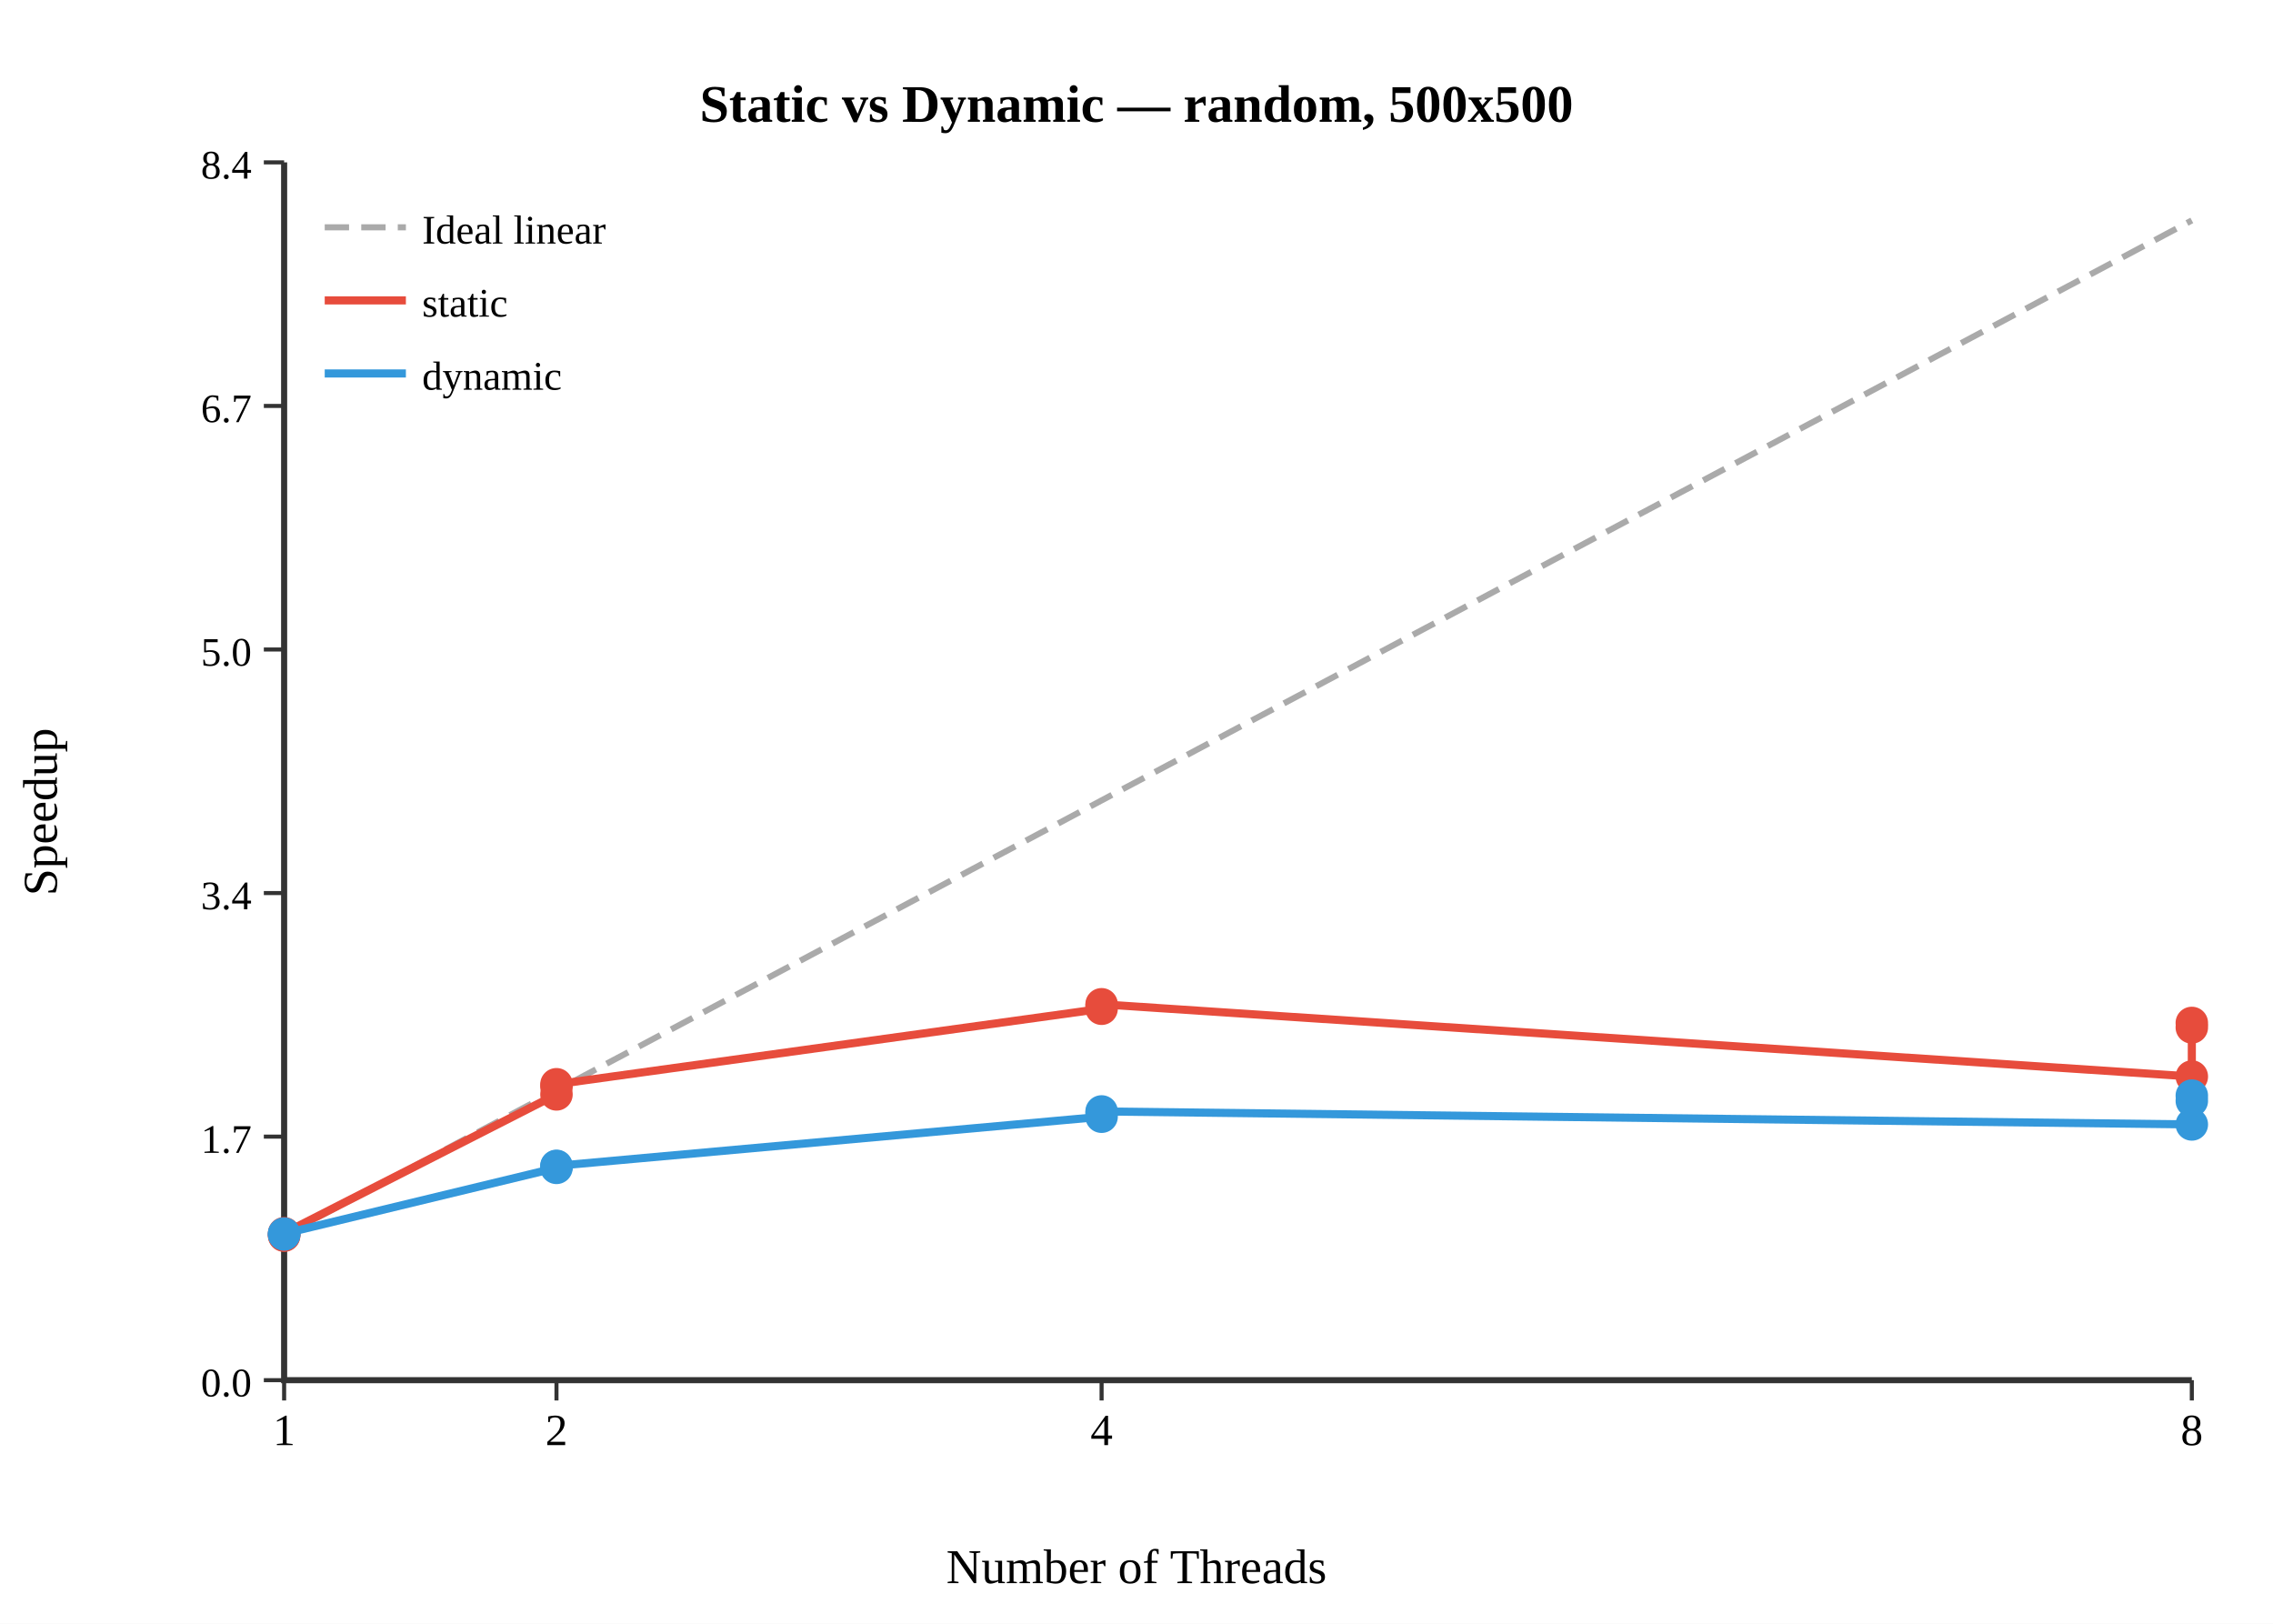
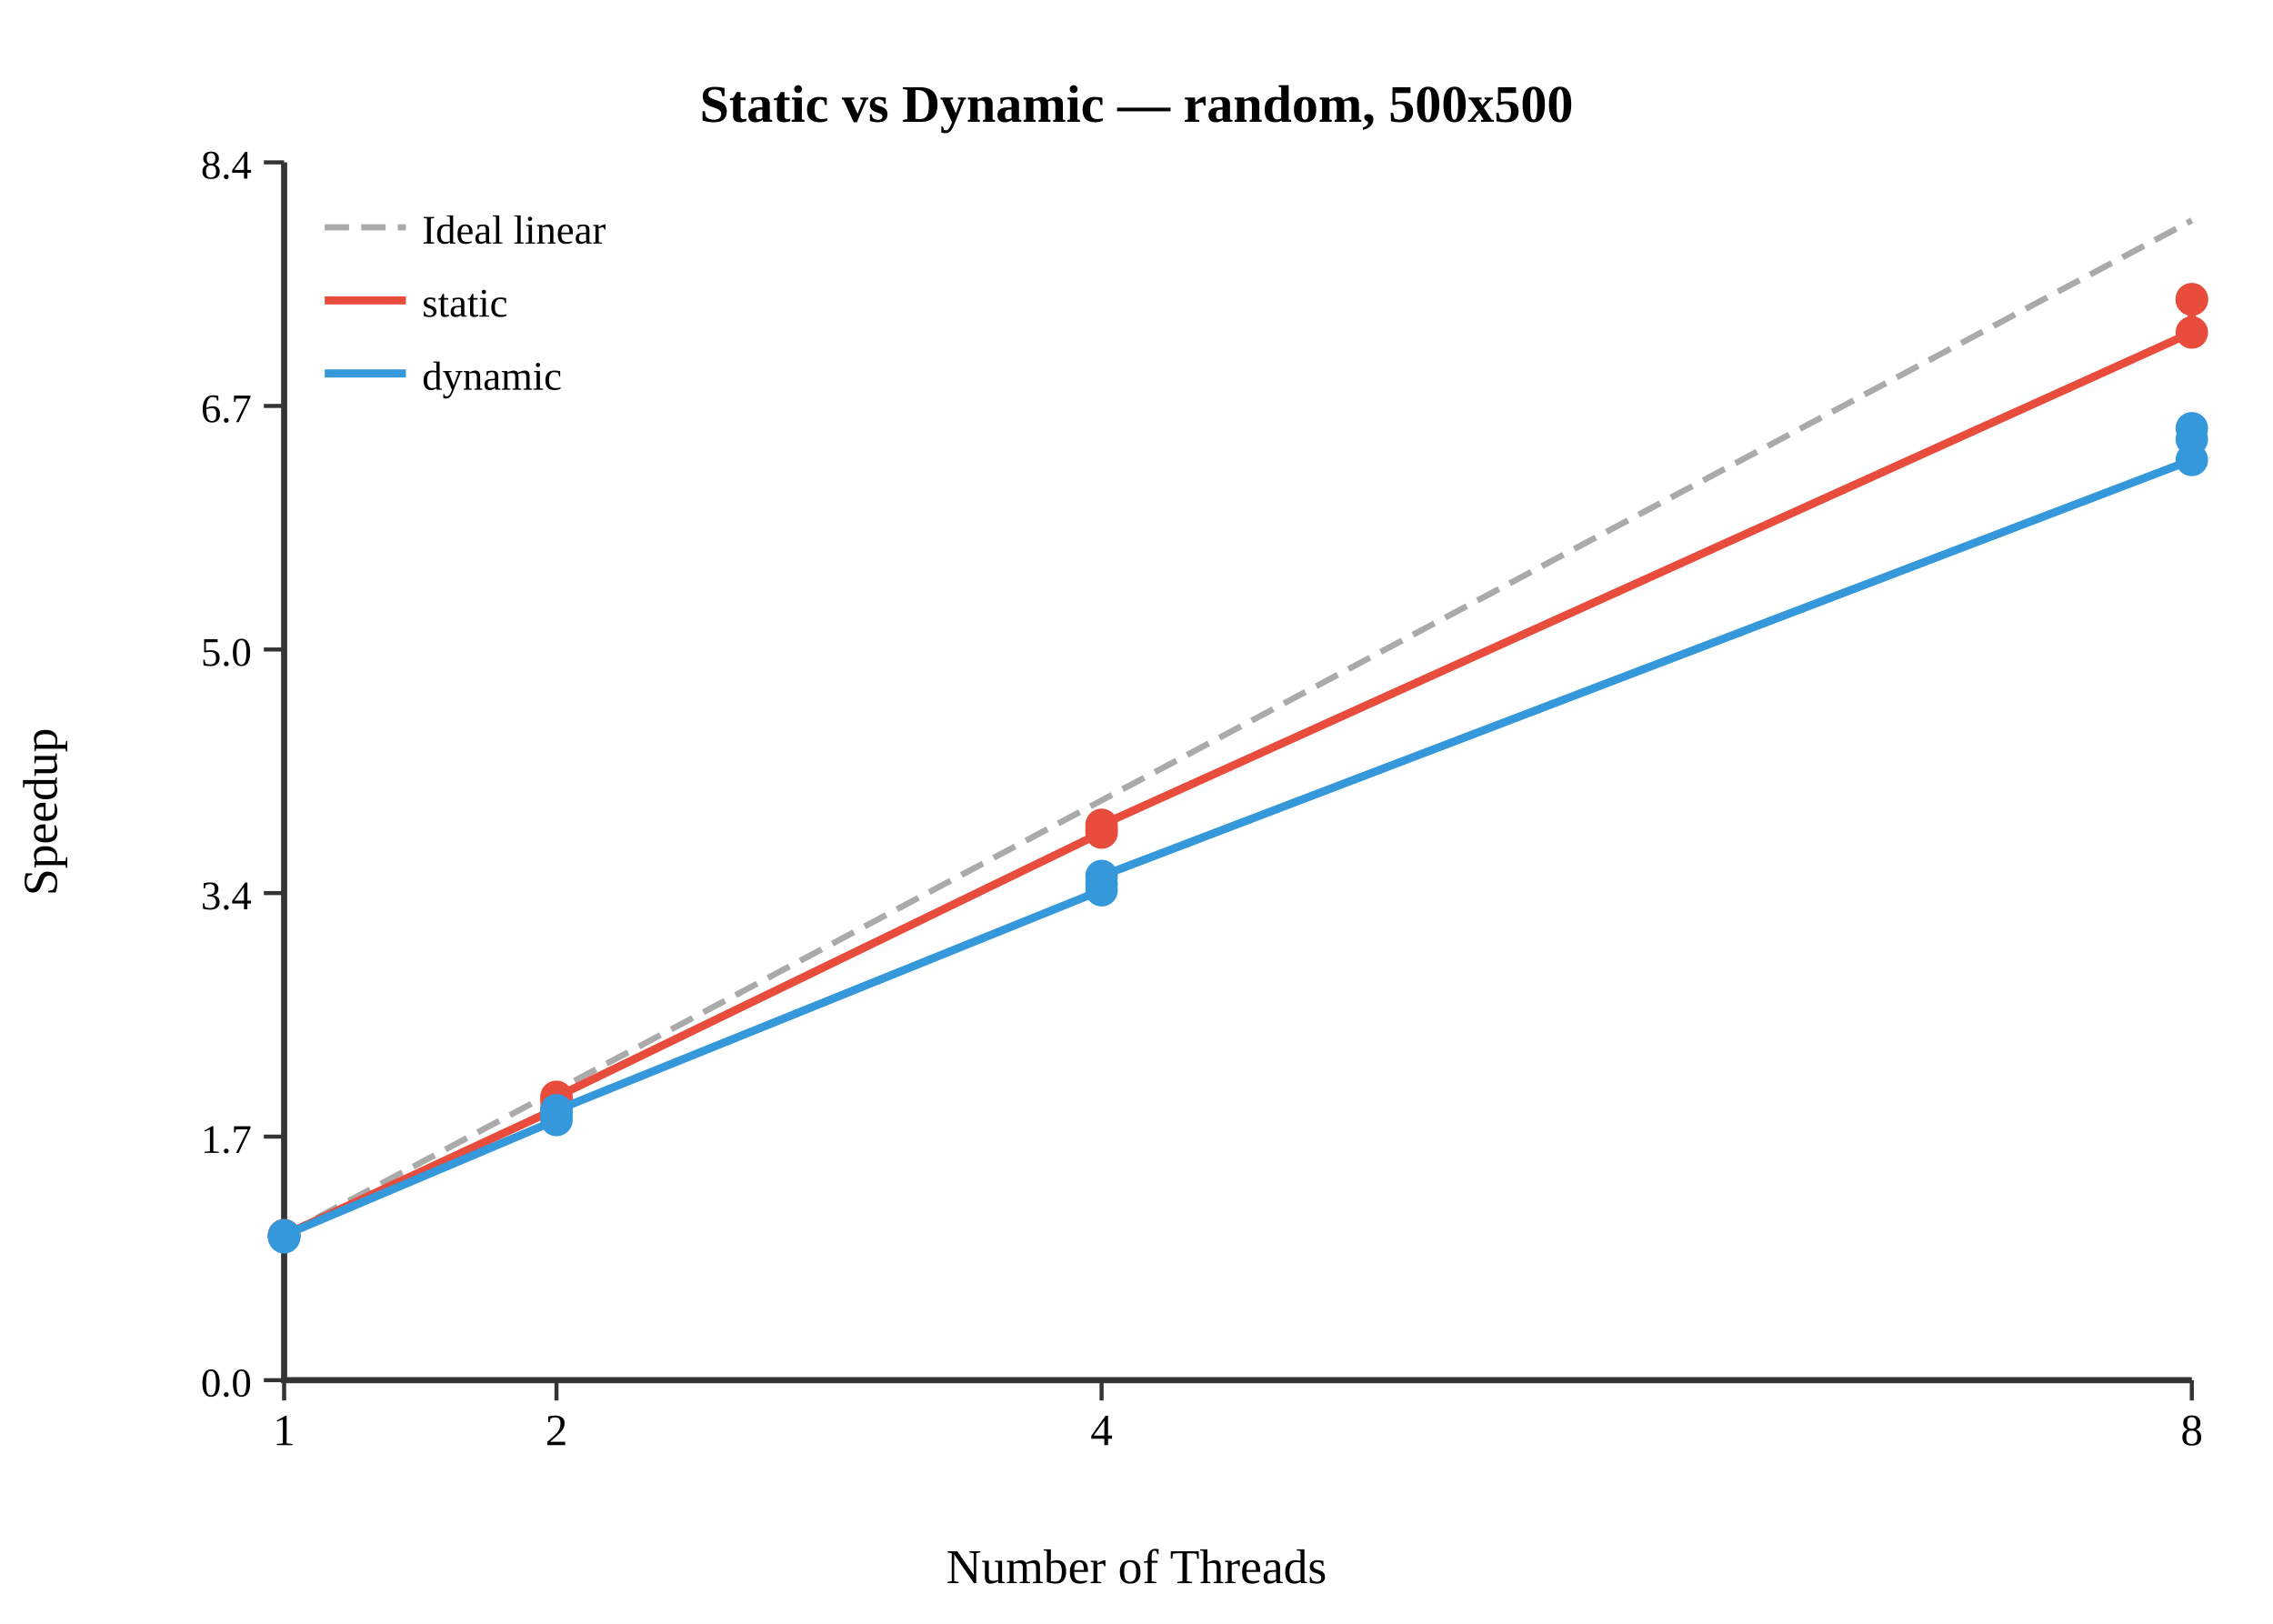
<svg xmlns="http://www.w3.org/2000/svg" viewBox="0 0 560 400">
  <rect width="560" height="400" fill="white" />
  <text x="280" y="30" text-anchor="middle" font-size="13" font-weight="bold">Static vs Dynamic — random, 500x500</text>
  <path d="M70.0,40.0 L70.0,340.0 L540.0,340.0" stroke="#333" fill="none" stroke-width="1.5" />
  <line x1="70.0" y1="340.0" x2="70.0" y2="345.0" stroke="#333" />
  <text x="70.0" y="356.0" text-anchor="middle" font-size="11">1</text>
  <line x1="137.1" y1="340.0" x2="137.1" y2="345.0" stroke="#333" />
  <text x="137.1" y="356.0" text-anchor="middle" font-size="11">2</text>
  <line x1="271.4" y1="340.0" x2="271.4" y2="345.0" stroke="#333" />
  <text x="271.4" y="356.0" text-anchor="middle" font-size="11">4</text>
  <line x1="540.0" y1="340.0" x2="540.0" y2="345.0" stroke="#333" />
  <text x="540.0" y="356.0" text-anchor="middle" font-size="11">8</text>
  <line x1="70.0" y1="340.0" x2="65.0" y2="340.0" stroke="#333" />
  <text x="62.0" y="344.0" text-anchor="end" font-size="10">0.0</text>
  <line x1="70.0" y1="280.0" x2="65.0" y2="280.0" stroke="#333" />
  <text x="62.0" y="284.0" text-anchor="end" font-size="10">1.7</text>
  <line x1="70.0" y1="220.0" x2="65.0" y2="220.0" stroke="#333" />
  <text x="62.0" y="224.0" text-anchor="end" font-size="10">3.4</text>
  <line x1="70.0" y1="160.0" x2="65.0" y2="160.0" stroke="#333" />
  <text x="62.0" y="164.0" text-anchor="end" font-size="10">5.0</text>
  <line x1="70.0" y1="100.0" x2="65.0" y2="100.0" stroke="#333" />
  <text x="62.0" y="104.0" text-anchor="end" font-size="10">6.7</text>
  <line x1="70.0" y1="40.0" x2="65.0" y2="40.0" stroke="#333" />
  <text x="62.0" y="44.0" text-anchor="end" font-size="10">8.4</text>
  <line x1="70.0" y1="304.3" x2="540.0" y2="54.3" stroke="#aaa" stroke-dasharray="6,3" stroke-width="1.5" />
-   <path d="M70.0,304.4 L70.0,304.3 L70.0,303.8 L137.1,269.6 L137.1,267.7 L137.1,267.1 L271.4,248.5 L271.4,247.8 L271.4,247.4 L540.0,265.2 L540.0,253.1 L540.0,252.0" stroke="#e74c3c" fill="none" stroke-width="2" />
+   <path d="M70.0,304.5 L70.0,304.4 L70.0,304.3 L137.1,273.1 L137.1,271.3 L137.1,270.2 L271.4,205.1 L271.4,204.3 L271.4,203.2 L540.0,81.9 L540.0,73.8 L540.0,73.7" stroke="#e74c3c" fill="none" stroke-width="2" />
+   <circle cx="70.0" cy="304.5" r="4" fill="#e74c3c" />
  <circle cx="70.0" cy="304.4" r="4" fill="#e74c3c" />
  <circle cx="70.0" cy="304.3" r="4" fill="#e74c3c" />
-   <circle cx="70.0" cy="303.8" r="4" fill="#e74c3c" />
-   <circle cx="137.1" cy="269.6" r="4" fill="#e74c3c" />
-   <circle cx="137.1" cy="267.7" r="4" fill="#e74c3c" />
-   <circle cx="137.1" cy="267.1" r="4" fill="#e74c3c" />
-   <circle cx="271.4" cy="248.5" r="4" fill="#e74c3c" />
-   <circle cx="271.4" cy="247.8" r="4" fill="#e74c3c" />
-   <circle cx="271.4" cy="247.4" r="4" fill="#e74c3c" />
-   <circle cx="540.0" cy="265.2" r="4" fill="#e74c3c" />
-   <circle cx="540.0" cy="253.1" r="4" fill="#e74c3c" />
-   <circle cx="540.0" cy="252.0" r="4" fill="#e74c3c" />
-   <path d="M70.0,304.1 L70.0,304.0 L70.0,303.9 L137.1,287.7 L137.1,287.3 L137.1,287.2 L271.4,275.1 L271.4,274.2 L271.4,273.8 L540.0,277.0 L540.0,271.2 L540.0,269.9" stroke="#3498db" fill="none" stroke-width="2" />
-   <circle cx="70.0" cy="304.1" r="4" fill="#3498db" />
-   <circle cx="70.0" cy="304.0" r="4" fill="#3498db" />
-   <circle cx="70.0" cy="303.9" r="4" fill="#3498db" />
-   <circle cx="137.1" cy="287.7" r="4" fill="#3498db" />
-   <circle cx="137.1" cy="287.3" r="4" fill="#3498db" />
-   <circle cx="137.1" cy="287.2" r="4" fill="#3498db" />
-   <circle cx="271.4" cy="275.1" r="4" fill="#3498db" />
-   <circle cx="271.4" cy="274.2" r="4" fill="#3498db" />
-   <circle cx="271.4" cy="273.8" r="4" fill="#3498db" />
-   <circle cx="540.0" cy="277.0" r="4" fill="#3498db" />
-   <circle cx="540.0" cy="271.2" r="4" fill="#3498db" />
-   <circle cx="540.0" cy="269.9" r="4" fill="#3498db" />
+   <circle cx="137.1" cy="273.1" r="4" fill="#e74c3c" />
+   <circle cx="137.1" cy="271.3" r="4" fill="#e74c3c" />
+   <circle cx="137.1" cy="270.2" r="4" fill="#e74c3c" />
+   <circle cx="271.4" cy="205.1" r="4" fill="#e74c3c" />
+   <circle cx="271.4" cy="204.3" r="4" fill="#e74c3c" />
+   <circle cx="271.4" cy="203.2" r="4" fill="#e74c3c" />
+   <circle cx="540.0" cy="81.9" r="4" fill="#e74c3c" />
+   <circle cx="540.0" cy="73.8" r="4" fill="#e74c3c" />
+   <circle cx="540.0" cy="73.7" r="4" fill="#e74c3c" />
+   <path d="M70.0,304.8 L70.0,304.5 L70.0,304.3 L137.1,275.9 L137.1,274.6 L137.1,273.5 L271.4,219.3 L271.4,217.8 L271.4,215.8 L540.0,113.3 L540.0,108.2 L540.0,105.5" stroke="#3498db" fill="none" stroke-width="2" />
+   <circle cx="70.0" cy="304.8" r="4" fill="#3498db" />
+   <circle cx="70.0" cy="304.5" r="4" fill="#3498db" />
+   <circle cx="70.0" cy="304.3" r="4" fill="#3498db" />
+   <circle cx="137.1" cy="275.9" r="4" fill="#3498db" />
+   <circle cx="137.1" cy="274.6" r="4" fill="#3498db" />
+   <circle cx="137.1" cy="273.5" r="4" fill="#3498db" />
+   <circle cx="271.4" cy="219.3" r="4" fill="#3498db" />
+   <circle cx="271.4" cy="217.8" r="4" fill="#3498db" />
+   <circle cx="271.4" cy="215.8" r="4" fill="#3498db" />
+   <circle cx="540.0" cy="113.3" r="4" fill="#3498db" />
+   <circle cx="540.0" cy="108.2" r="4" fill="#3498db" />
+   <circle cx="540.0" cy="105.5" r="4" fill="#3498db" />
  <g transform="translate(80,50)">
    <line x1="0" y1="6" x2="20" y2="6" stroke="#aaa" stroke-dasharray="6,3" stroke-width="1.5" />
    <text x="24" y="10" font-size="10">Ideal linear</text>
  </g>
  <g transform="translate(80,68)">
    <line x1="0" y1="6" x2="20" y2="6" stroke="#e74c3c" stroke-width="2" />
    <text x="24" y="10" font-size="10">static</text>
  </g>
  <g transform="translate(80,86)">
    <line x1="0" y1="6" x2="20" y2="6" stroke="#3498db" stroke-width="2" />
    <text x="24" y="10" font-size="10">dynamic</text>
  </g>
  <text x="280" y="390" text-anchor="middle" font-size="12">Number of Threads</text>
  <text x="14" y="200" text-anchor="middle" font-size="12" transform="rotate(-90 14 200)">Speedup</text>
</svg>
